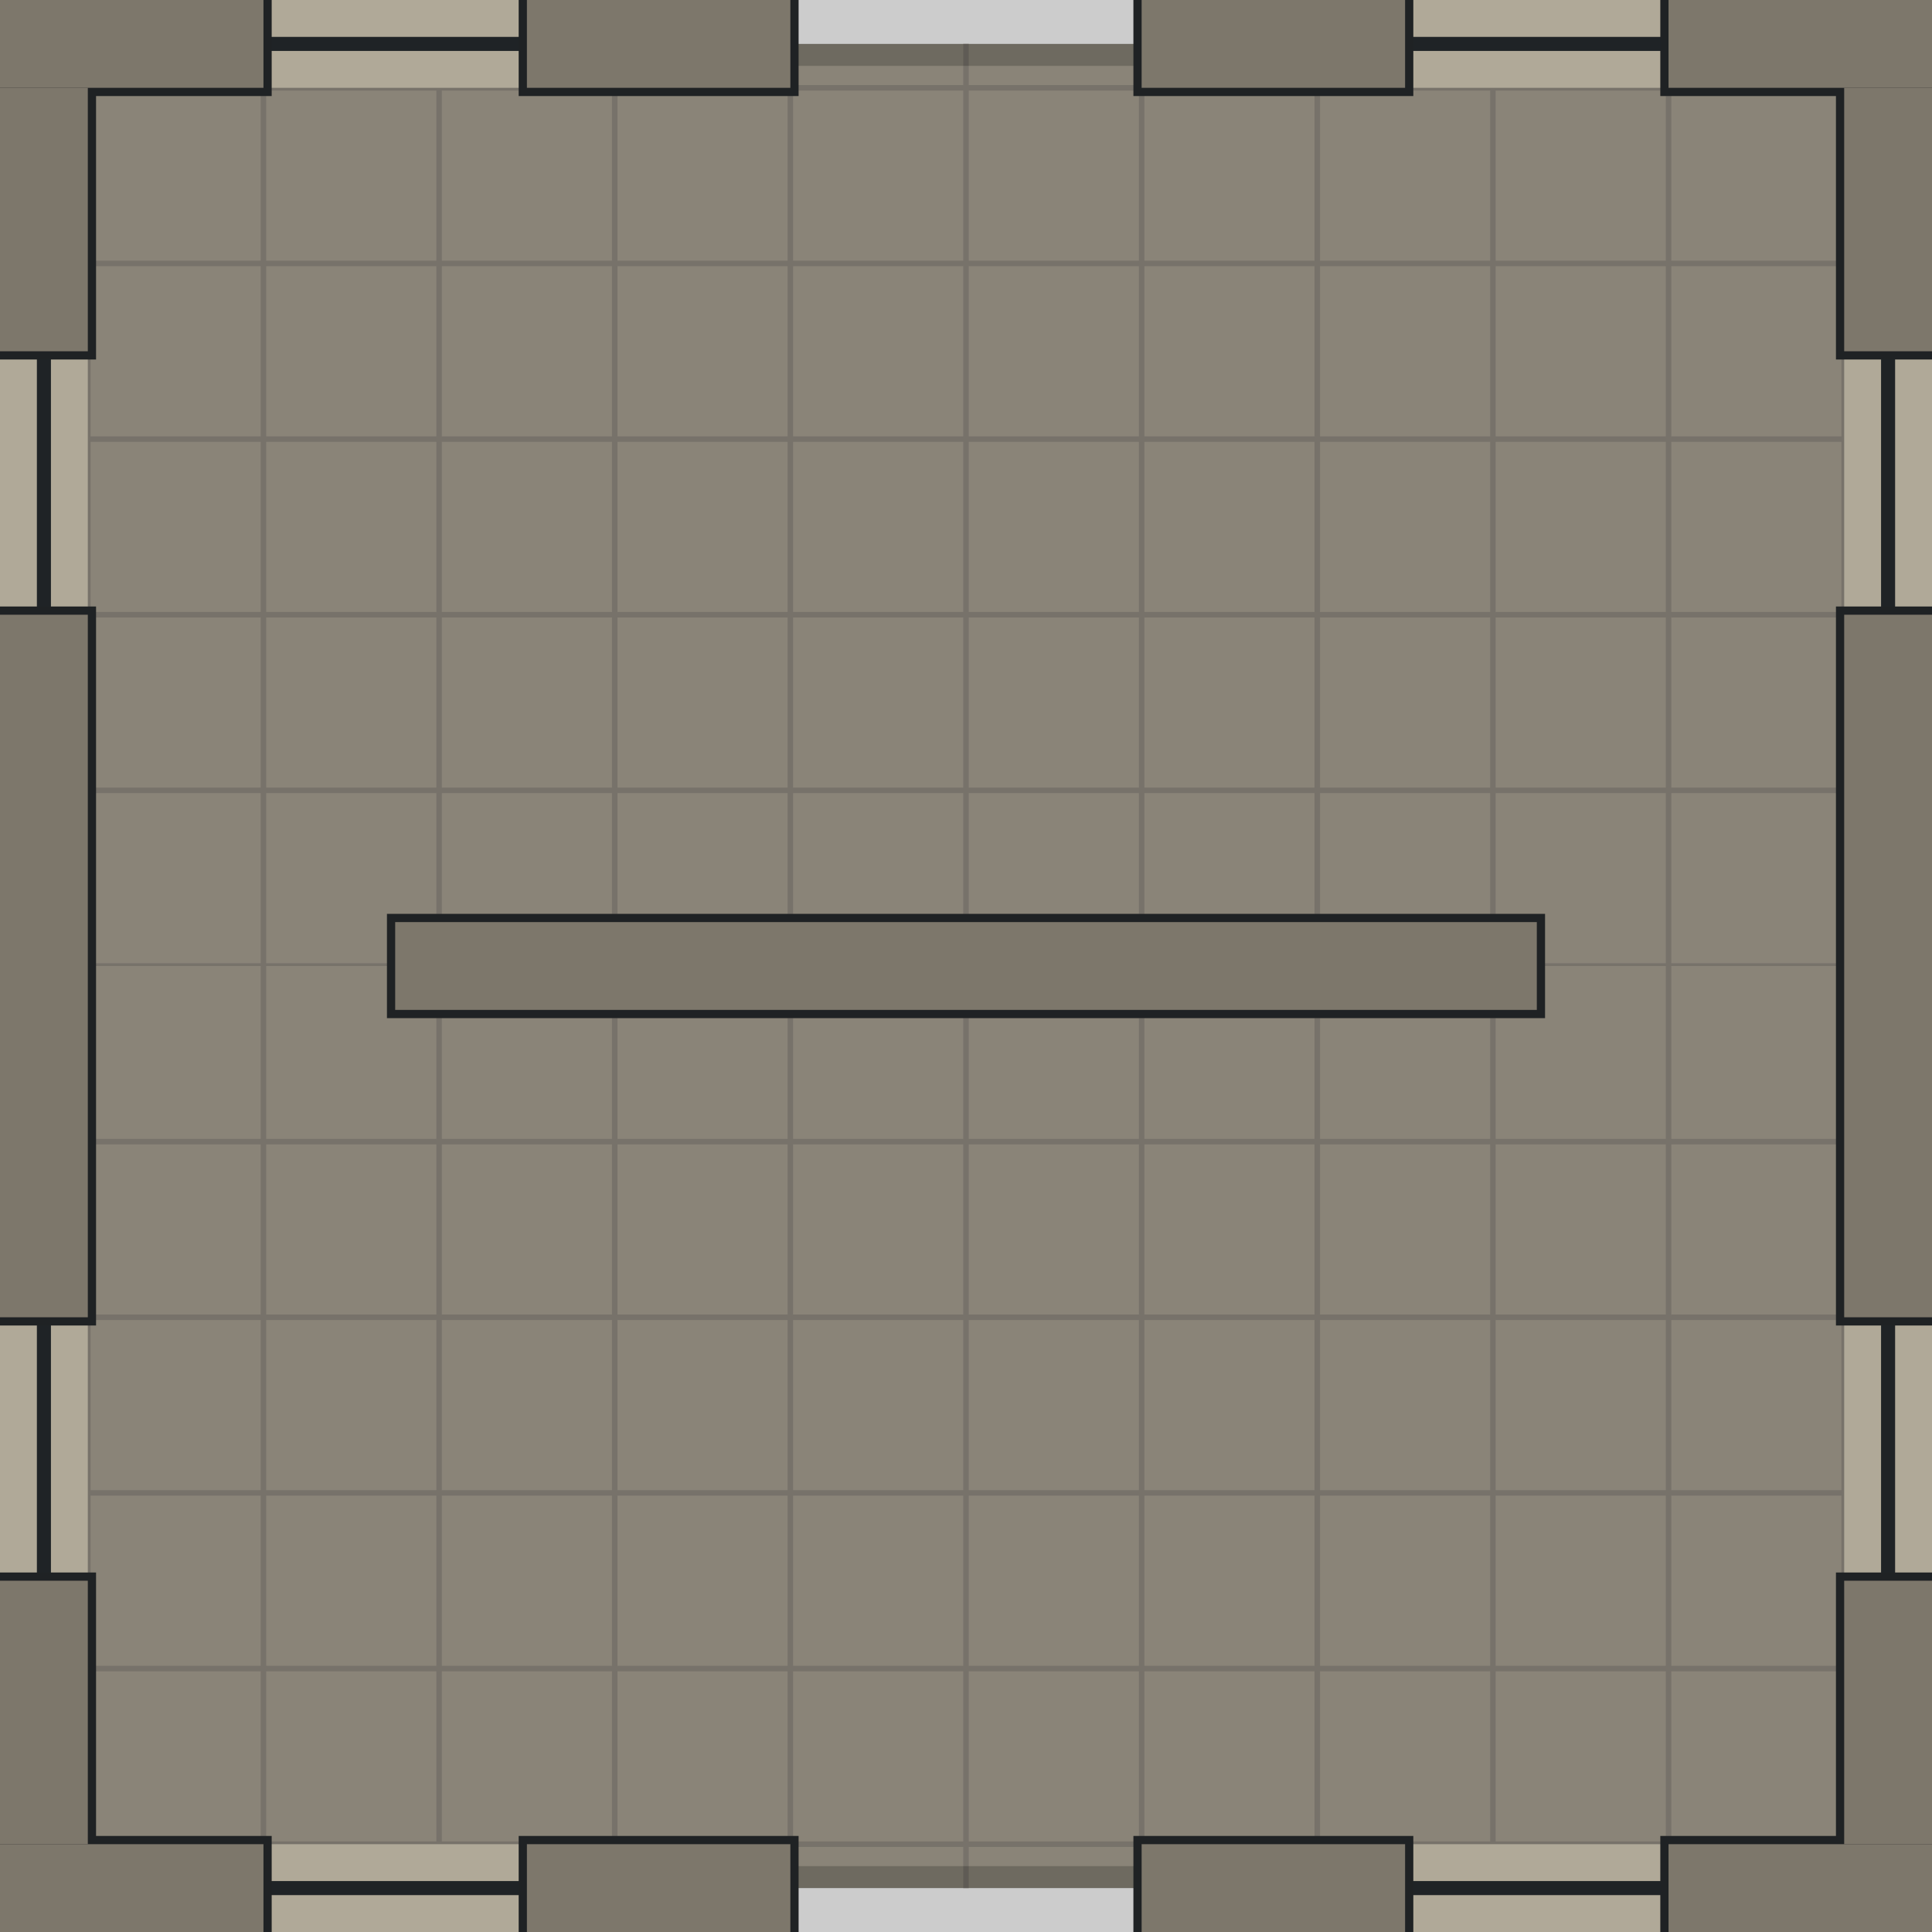
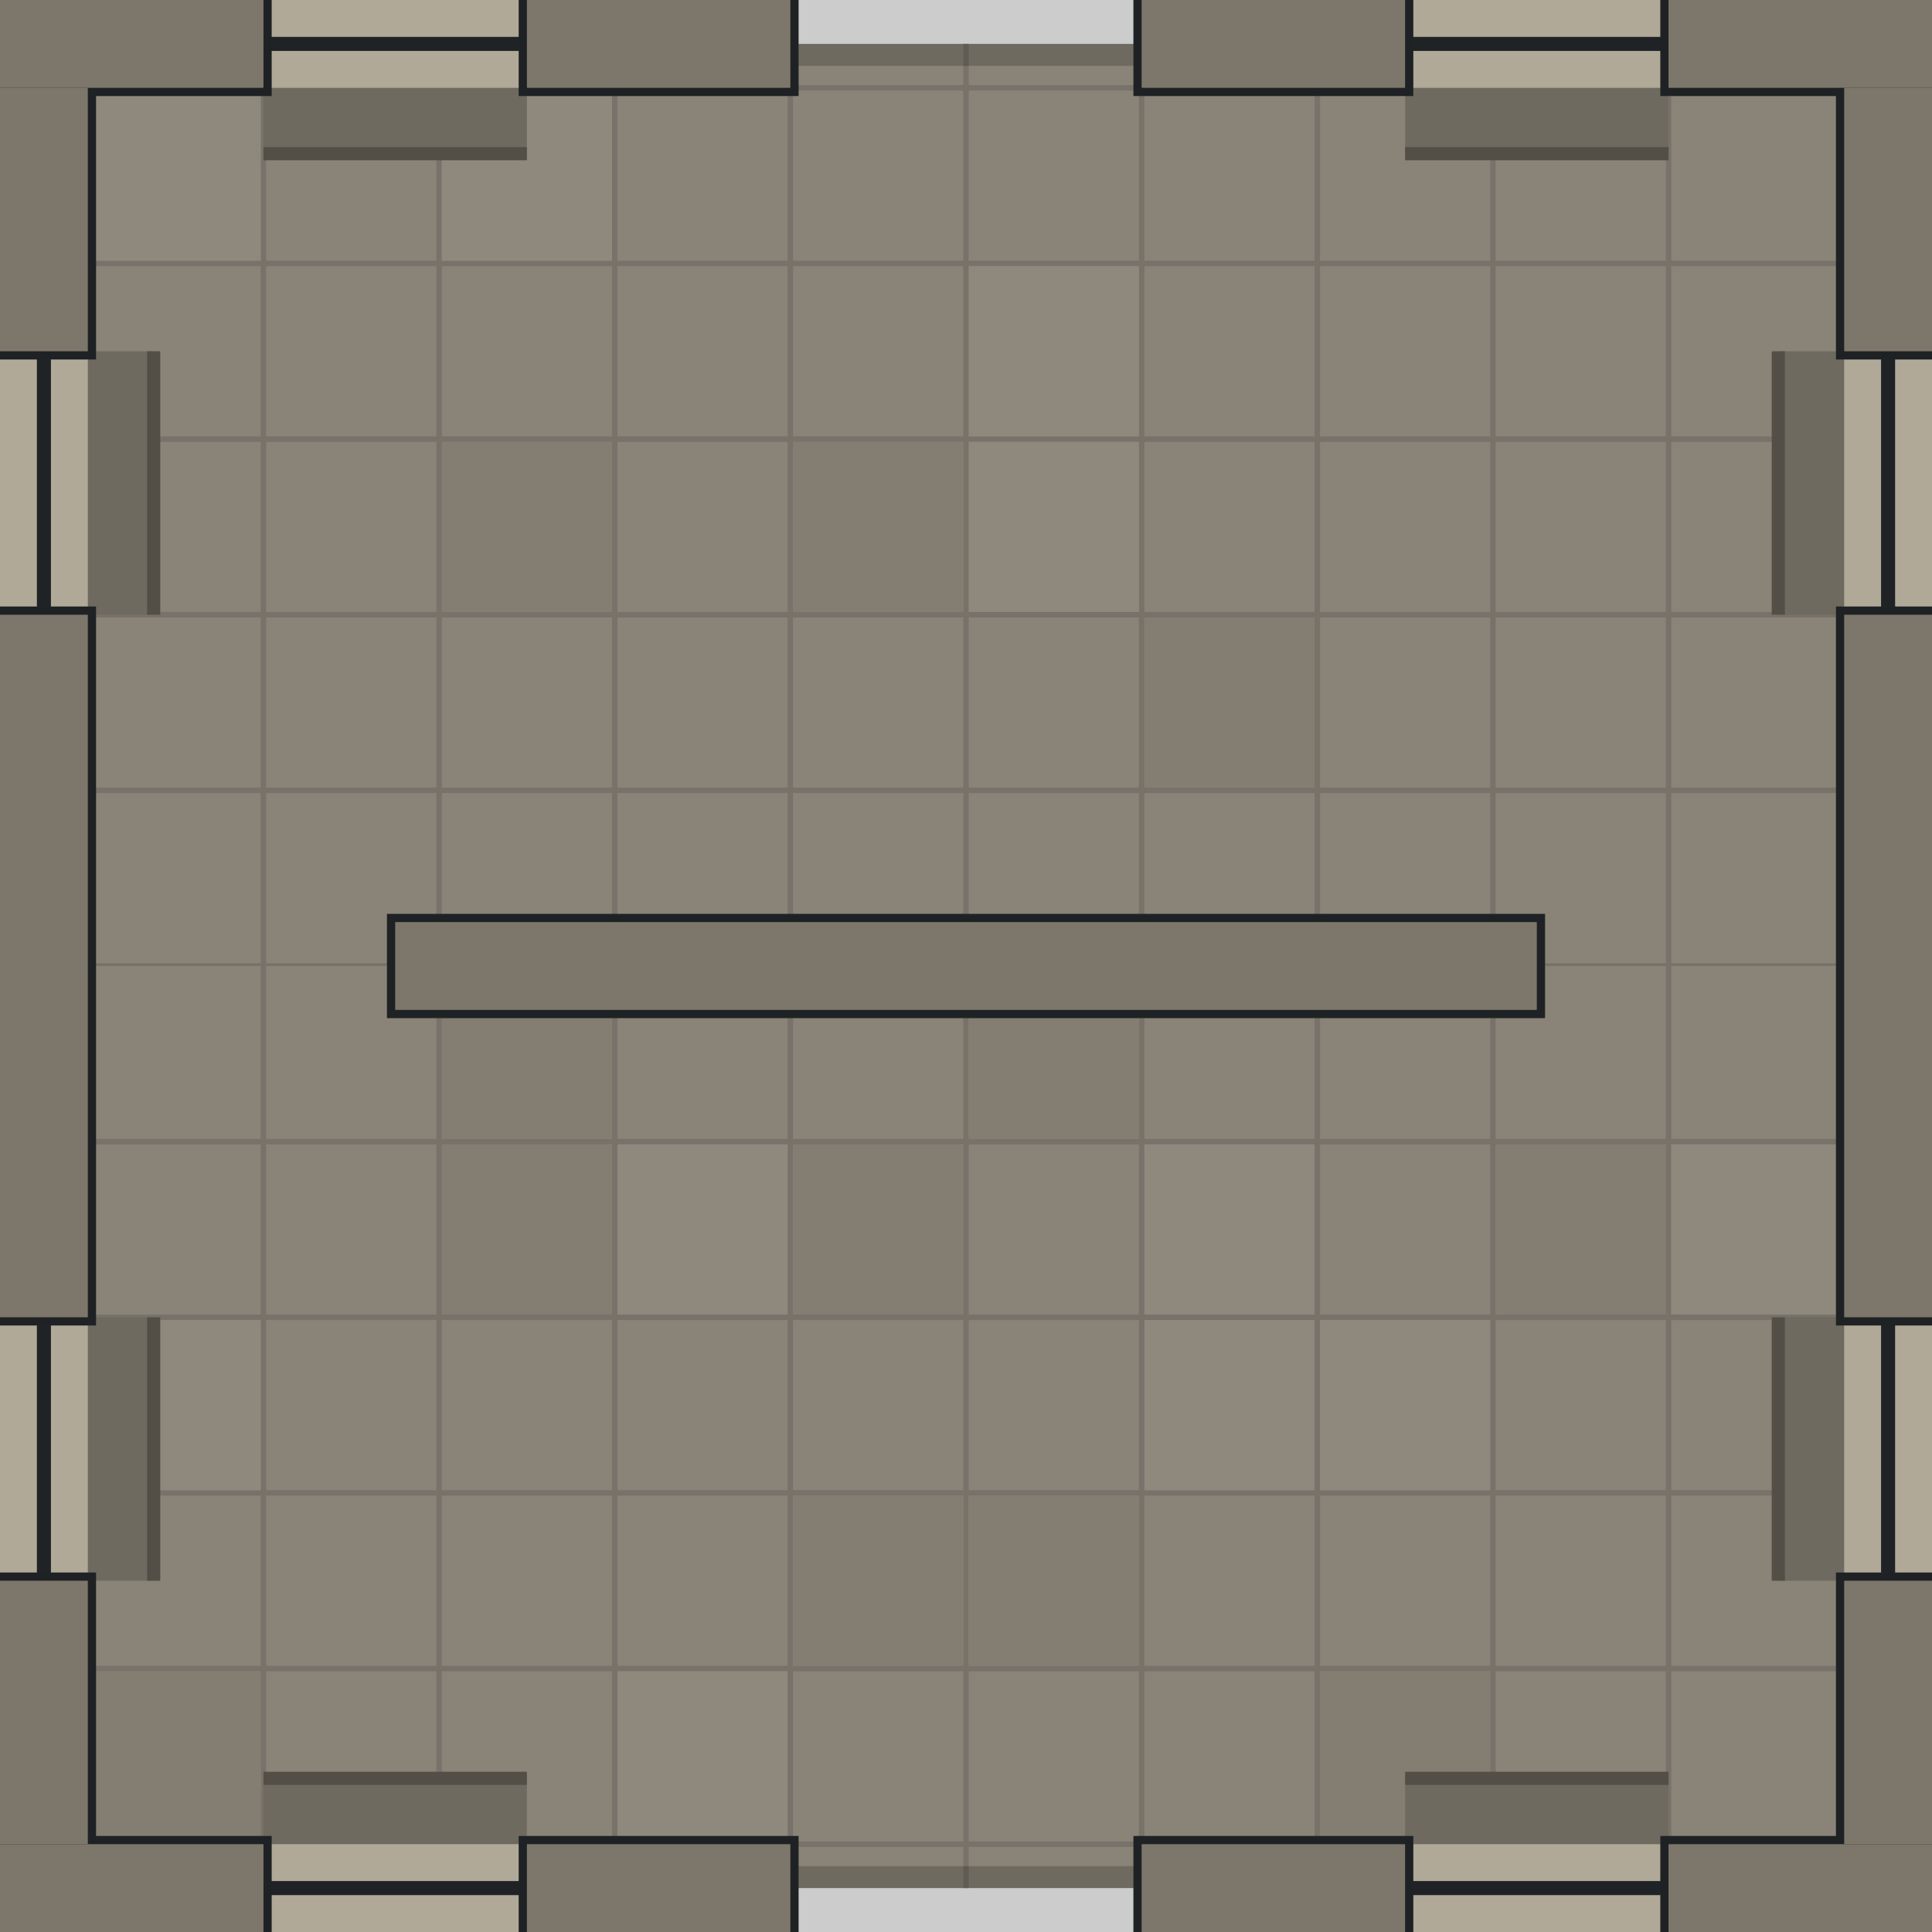
<svg xmlns="http://www.w3.org/2000/svg" width="704" height="704" viewBox="0 0 704 704">
  <rect x="16" y="16" width="672" height="336" fill="#8a8478" />
  <path d="M32 16V352M96 16V352M160 16V352M224 16V352M288 16V352M352 16V352M416 16V352M480 16V352M544 16V352M608 16V352M672 16V352M16 352H688M16 288H688M16 224H688M16 160H688M16 96H688M16 32H688" stroke="#77726a" stroke-width="2" fill="none" />
  <rect x="16" y="352" width="672" height="336" fill="#8a8478" />
  <path d="M32 352V688M96 352V688M160 352V688M224 352V688M288 352V688M352 352V688M416 352V688M480 352V688M544 352V688M608 352V688M672 352V688M16 672H688M16 608H688M16 544H688M16 480H688M16 416H688" stroke="#77726a" stroke-width="2" fill="none" />
+   <rect x="33" y="609" width="62" height="62" fill="#847e72" />
+   <rect x="33" y="481" width="62" height="62" fill="#8f897d" />
+   <rect x="33" y="33" width="62" height="62" fill="#8f897d" />
+   <rect x="161" y="417" width="62" height="62" fill="#847e72" />
+   <rect x="161" y="353" width="62" height="62" fill="#847e72" />
+   <rect x="161" y="161" width="62" height="62" fill="#847e72" />
+   <rect x="161" y="33" width="62" height="62" fill="#8f897d" />
+   <rect x="225" y="609" width="62" height="62" fill="#8f897d" />
+   <rect x="225" y="417" width="62" height="62" fill="#8f897d" />
+   <rect x="289" y="545" width="62" height="62" fill="#847e72" />
+   <rect x="289" y="417" width="62" height="62" fill="#847e72" />
+   <rect x="289" y="161" width="62" height="62" fill="#847e72" />
+   <rect x="353" y="545" width="62" height="62" fill="#847e72" />
+   <rect x="353" y="353" width="62" height="62" fill="#847e72" />
+   <rect x="353" y="161" width="62" height="62" fill="#8f897d" />
+   <rect x="353" y="97" width="62" height="62" fill="#8f897d" />
+   <rect x="417" y="481" width="62" height="62" fill="#8f897d" />
+   <rect x="417" y="417" width="62" height="62" fill="#8f897d" />
+   <rect x="417" y="225" width="62" height="62" fill="#847e72" />
+   <rect x="481" y="609" width="62" height="62" fill="#847e72" />
+   <rect x="481" y="481" width="62" height="62" fill="#8f897d" />
+   <rect x="545" y="417" width="62" height="62" fill="#847e72" />
+   <rect x="609" y="417" width="62" height="62" fill="#8f897d" />
+   <rect x="96" y="32" width="96" height="24" fill="#6f6a5f" />
+   <rect x="96" y="53.6" width="96" height="4.8" fill="#534f47" />
+   <rect x="512" y="32" width="96" height="24" fill="#6f6a5f" />
+   <rect x="512" y="53.6" width="96" height="4.8" fill="#534f47" />
+   <rect x="96" y="648" width="96" height="24" fill="#6f6a5f" />
+   <rect x="96" y="645.6" width="96" height="4.8" fill="#534f47" />
+   <rect x="512" y="648" width="96" height="24" fill="#6f6a5f" />
+   <rect x="512" y="645.6" width="96" height="4.8" fill="#534f47" />
+   <rect x="32" y="128" width="24" height="96" fill="#6f6a5f" />
+   <rect x="53.6" y="128" width="4.8" height="96" fill="#534f47" />
+   <rect x="32" y="480" width="24" height="96" fill="#6f6a5f" />
+   <rect x="53.6" y="480" width="4.8" height="96" fill="#534f47" />
+   <rect x="648" y="128" width="24" height="96" fill="#6f6a5f" />
+   <rect x="645.6" y="128" width="4.8" height="96" fill="#534f47" />
+   <rect x="648" y="480" width="24" height="96" fill="#6f6a5f" />
+   <rect x="645.6" y="480" width="4.8" height="96" fill="#534f47" />
  <rect x="288" y="-8" width="128" height="32" fill="#00000033" />
  <rect x="288" y="680" width="128" height="32" fill="#00000033" />
  <rect x="96" y="0" width="96" height="32" fill="#b0a998" />
  <rect x="96" y="13.44" width="96" height="5.12" fill="#1f2326" />
  <rect x="512" y="0" width="96" height="32" fill="#b0a998" />
  <rect x="512" y="13.44" width="96" height="5.12" fill="#1f2326" />
  <rect x="96" y="672" width="96" height="32" fill="#b0a998" />
  <rect x="96" y="685.44" width="96" height="5.12" fill="#1f2326" />
  <rect x="512" y="672" width="96" height="32" fill="#b0a998" />
  <rect x="512" y="685.44" width="96" height="5.12" fill="#1f2326" />
  <rect x="0" y="128" width="32" height="96" fill="#b0a998" />
  <rect x="13.44" y="128" width="5.12" height="96" fill="#1f2326" />
  <rect x="0" y="480" width="32" height="96" fill="#b0a998" />
  <rect x="13.44" y="480" width="5.12" height="96" fill="#1f2326" />
  <rect x="672" y="128" width="32" height="96" fill="#b0a998" />
  <rect x="685.44" y="128" width="5.12" height="96" fill="#1f2326" />
  <rect x="672" y="480" width="32" height="96" fill="#b0a998" />
  <rect x="685.44" y="480" width="5.12" height="96" fill="#1f2326" />
  <rect x="-3" y="-3" width="102" height="38" fill="#1f2224" />
  <rect x="189" y="-3" width="102" height="38" fill="#1f2224" />
  <rect x="413" y="-3" width="102" height="38" fill="#1f2224" />
  <rect x="605" y="-3" width="102" height="38" fill="#1f2224" />
  <rect x="-3" y="669" width="102" height="38" fill="#1f2224" />
  <rect x="189" y="669" width="102" height="38" fill="#1f2224" />
  <rect x="413" y="669" width="102" height="38" fill="#1f2224" />
  <rect x="605" y="669" width="102" height="38" fill="#1f2224" />
  <rect x="-3" y="573" width="38" height="102" fill="#1f2224" />
  <rect x="-3" y="221" width="38" height="262" fill="#1f2224" />
  <rect x="-3" y="29" width="38" height="102" fill="#1f2224" />
  <rect x="669" y="573" width="38" height="102" fill="#1f2224" />
  <rect x="669" y="221" width="38" height="262" fill="#1f2224" />
  <rect x="669" y="29" width="38" height="102" fill="#1f2224" />
  <rect x="141" y="333" width="422" height="38" fill="#1f2224" />
  <rect x="0" y="0" width="96" height="32" fill="#7d776b" />
  <rect x="192" y="0" width="96" height="32" fill="#7d776b" />
  <rect x="416" y="0" width="96" height="32" fill="#7d776b" />
  <rect x="608" y="0" width="96" height="32" fill="#7d776b" />
  <rect x="0" y="672" width="96" height="32" fill="#7d776b" />
  <rect x="192" y="672" width="96" height="32" fill="#7d776b" />
  <rect x="416" y="672" width="96" height="32" fill="#7d776b" />
  <rect x="608" y="672" width="96" height="32" fill="#7d776b" />
  <rect x="0" y="576" width="32" height="96" fill="#7d776b" />
  <rect x="0" y="224" width="32" height="256" fill="#7d776b" />
  <rect x="0" y="32" width="32" height="96" fill="#7d776b" />
  <rect x="672" y="576" width="32" height="96" fill="#7d776b" />
  <rect x="672" y="224" width="32" height="256" fill="#7d776b" />
  <rect x="672" y="32" width="32" height="96" fill="#7d776b" />
  <rect x="144" y="336" width="416" height="32" fill="#7d776b" />
</svg>
